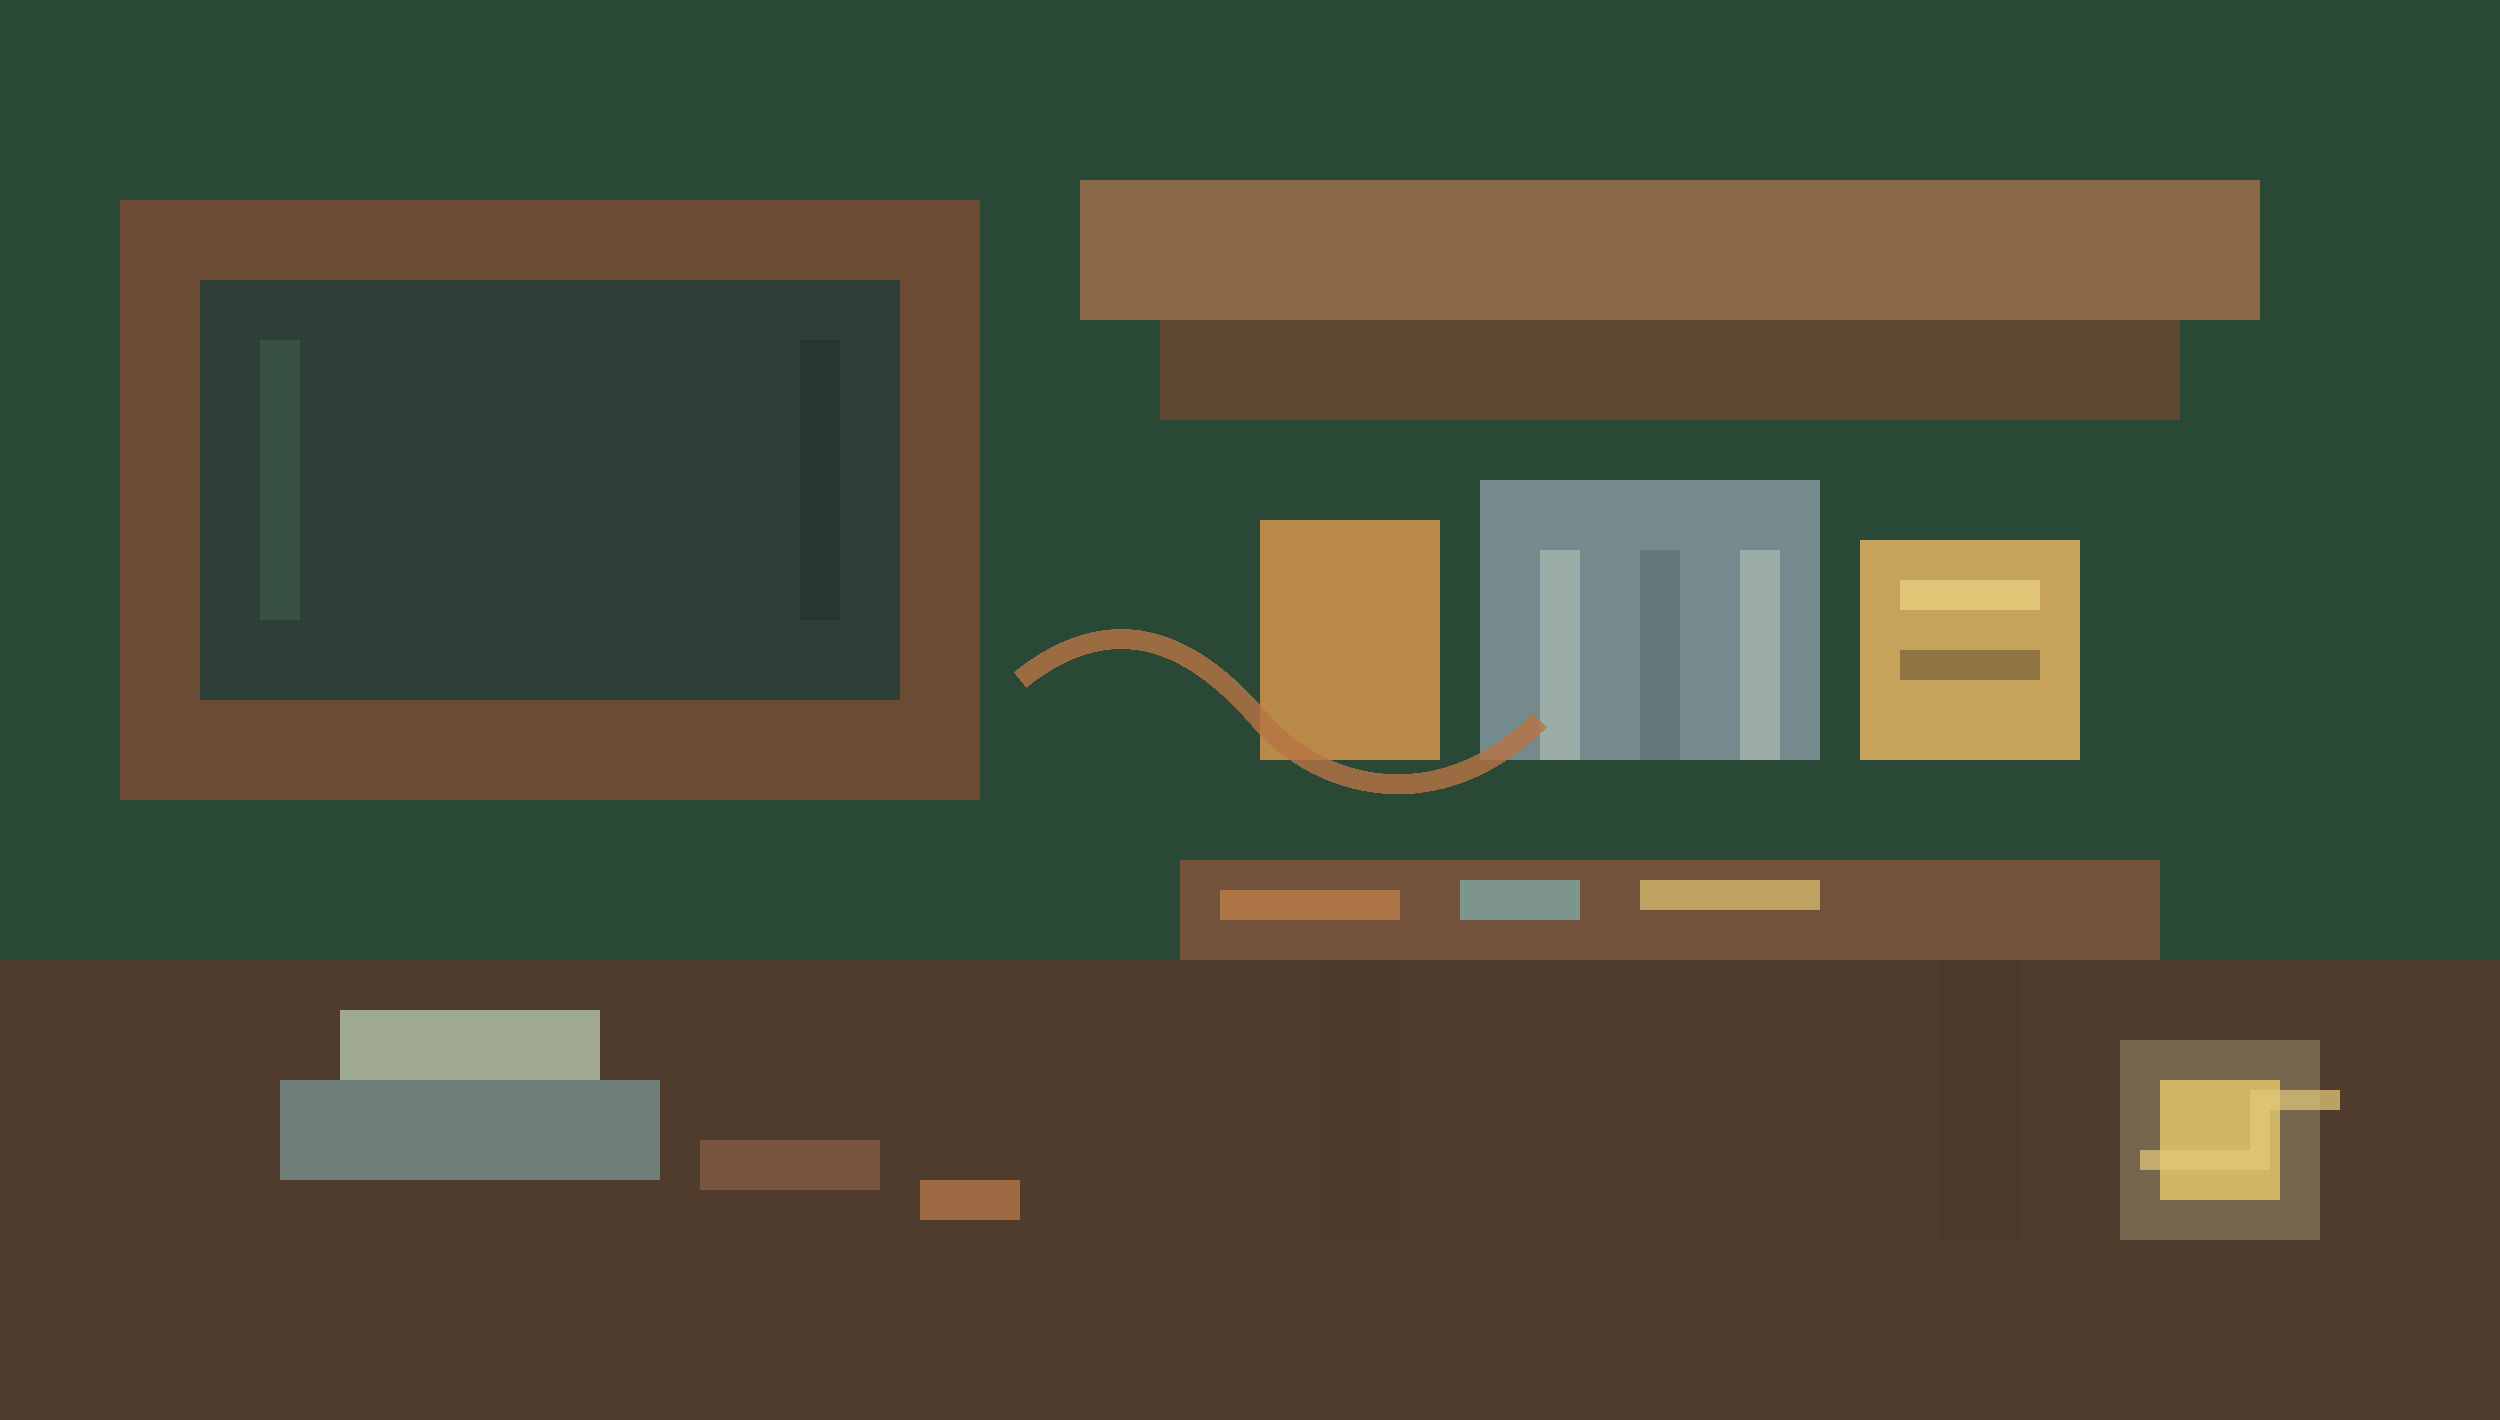
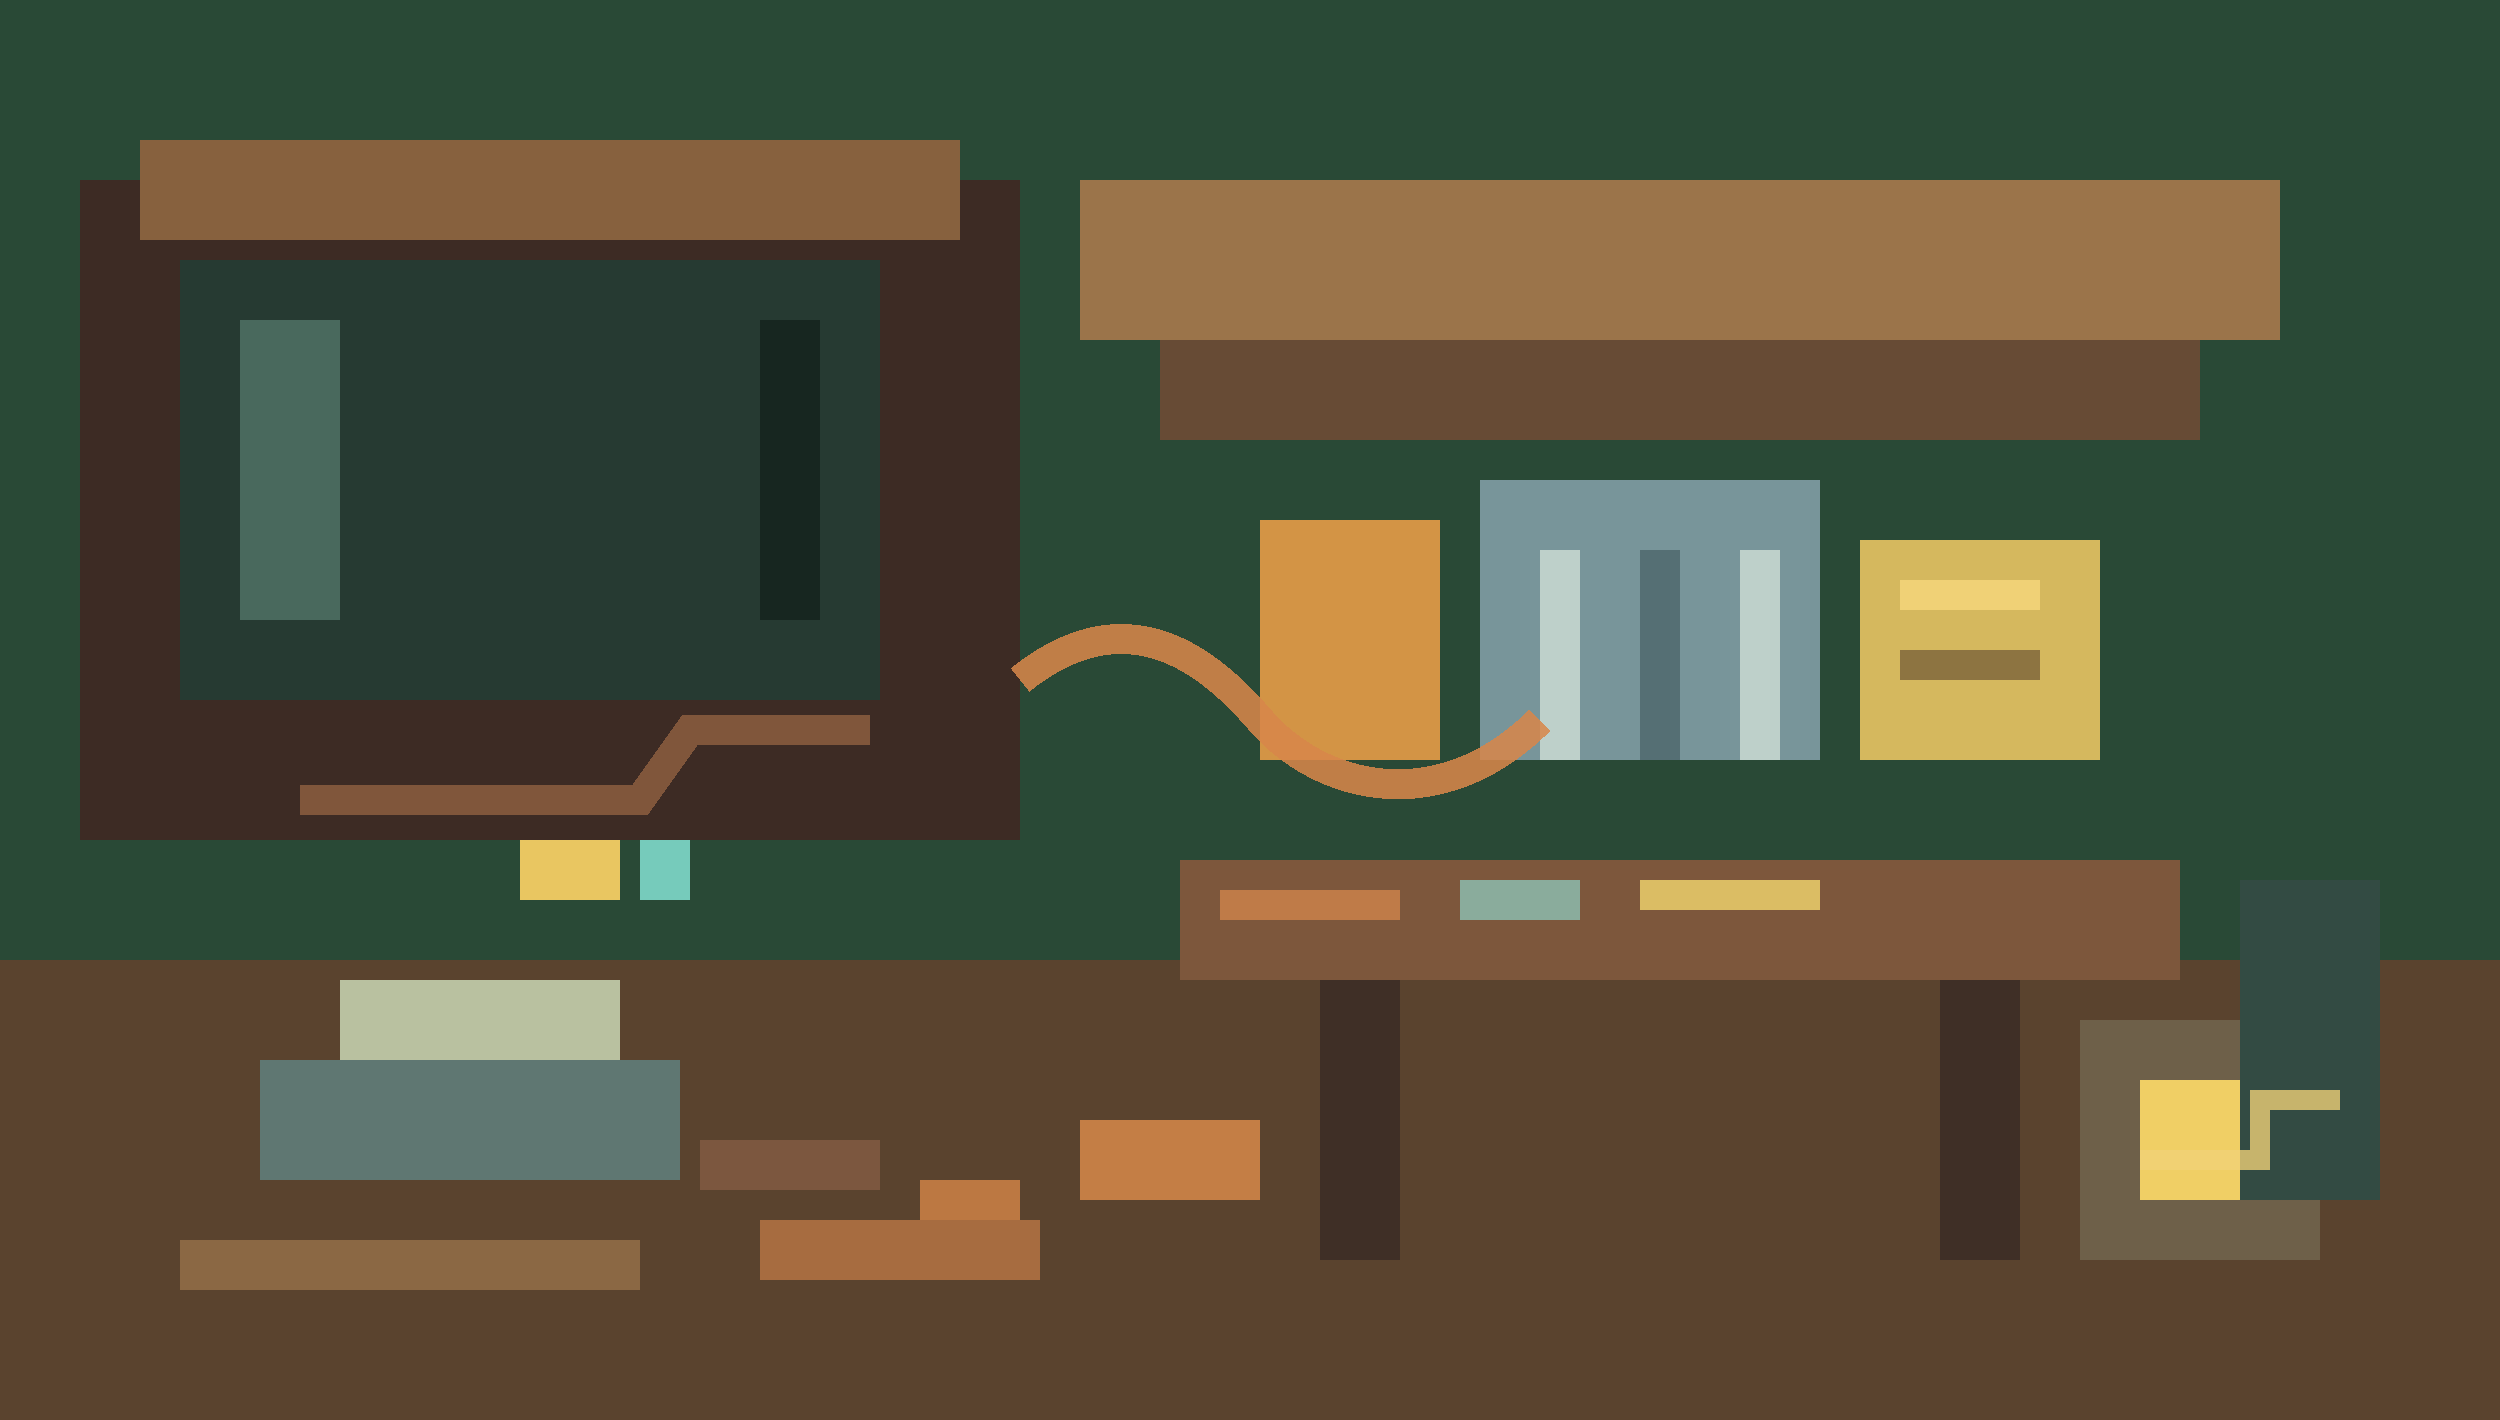
<svg xmlns="http://www.w3.org/2000/svg" width="250" height="142" viewBox="0 0 250 142" shape-rendering="crispEdges">
  <rect width="250" height="142" fill="#294936" />
-   <rect y="96" width="250" height="46" fill="#4f3c2d" />
-   <rect x="12" y="20" width="86" height="60" fill="#6b4b34" />
-   <rect x="20" y="28" width="70" height="42" fill="#2e3f37" />
-   <rect x="108" y="18" width="118" height="14" fill="#8a6a46" />
-   <rect x="116" y="32" width="102" height="10" fill="#5f4934" />
-   <rect x="126" y="52" width="18" height="24" fill="#b98a47" />
-   <rect x="148" y="48" width="34" height="28" fill="#748a8d" />
-   <rect x="186" y="54" width="22" height="22" fill="#c6a35b" />
-   <rect x="118" y="86" width="98" height="10" fill="#73523b" />
-   <rect x="132" y="96" width="8" height="28" fill="#4a392d" />
-   <rect x="194" y="96" width="8" height="28" fill="#4a392d" />
-   <rect x="28" y="108" width="38" height="10" fill="#6d7e76" />
-   <rect x="34" y="101" width="26" height="7" fill="#9ea98f" />
-   <rect x="212" y="104" width="20" height="20" fill="#75664d" />
-   <rect x="216" y="108" width="12" height="12" fill="#d0b667" />
-   <g opacity="0.92">
-     <rect x="26" y="34" width="4" height="28" fill="#385247" />
-     <rect x="80" y="34" width="4" height="28" fill="#24362f" />
-     <rect x="154" y="55" width="4" height="21" fill="#9fb0aa" />
-     <rect x="164" y="55" width="4" height="21" fill="#5f7578" />
-     <rect x="174" y="55" width="4" height="21" fill="#9fb0aa" />
-     <rect x="190" y="58" width="14" height="3" fill="#e2c978" />
+   <rect y="96" width="250" height="46" fill="#5a432e" />
+   <rect x="8" y="18" width="94" height="66" fill="#3d2b24" />
+   <rect x="14" y="14" width="82" height="10" fill="#87613e" />
+   <rect x="18" y="26" width="70" height="44" fill="#263a32" />
+   <rect x="24" y="32" width="10" height="30" fill="#49695d" />
+   <rect x="76" y="32" width="6" height="30" fill="#172620" />
+   <rect x="108" y="18" width="120" height="16" fill="#9b744a" />
+   <rect x="116" y="34" width="104" height="10" fill="#674b35" />
+   <rect x="126" y="52" width="18" height="24" fill="#d39445" />
+   <rect x="148" y="48" width="34" height="28" fill="#78959a" />
+   <rect x="186" y="54" width="24" height="22" fill="#d5b85e" />
+   <rect x="118" y="86" width="100" height="12" fill="#7d573c" />
+   <rect x="132" y="98" width="8" height="28" fill="#3f2f26" />
+   <rect x="194" y="98" width="8" height="28" fill="#3f2f26" />
+   <rect x="26" y="106" width="42" height="12" fill="#5f7772" />
+   <rect x="34" y="98" width="28" height="8" fill="#b9c1a0" />
+   <rect x="208" y="102" width="24" height="24" fill="#6e6049" />
+   <rect x="214" y="108" width="12" height="12" fill="#f0cf65" />
+   <rect x="18" y="124" width="46" height="5" fill="#8b6844" />
+   <rect x="76" y="122" width="28" height="6" fill="#a76c40" />
+   <rect x="108" y="112" width="18" height="8" fill="#c47e45" />
+   <rect x="224" y="88" width="14" height="32" fill="#334b43" />
+   <g opacity="0.96">
+     <rect x="154" y="55" width="4" height="21" fill="#c1d2cc" />
+     <rect x="164" y="55" width="4" height="21" fill="#536d72" />
+     <rect x="174" y="55" width="4" height="21" fill="#c1d2cc" />
+     <rect x="190" y="58" width="14" height="3" fill="#f1d277" />
    <rect x="190" y="65" width="14" height="3" fill="#8a713f" />
-     <rect x="122" y="89" width="18" height="3" fill="#b27745" />
-     <rect x="146" y="88" width="12" height="4" fill="#7e9b92" />
-     <rect x="164" y="88" width="18" height="3" fill="#c4aa63" />
+     <rect x="122" y="89" width="18" height="3" fill="#c27d49" />
+     <rect x="146" y="88" width="12" height="4" fill="#8ab0a0" />
+     <rect x="164" y="88" width="18" height="3" fill="#dfc266" />
    <rect x="70" y="114" width="18" height="5" fill="#7d5740" />
-     <rect x="92" y="118" width="10" height="4" fill="#a56d44" />
+     <rect x="92" y="118" width="10" height="4" fill="#c07a43" />
+     <rect x="52" y="84" width="10" height="6" fill="#f0cb63" />
+     <rect x="64" y="84" width="5" height="6" fill="#79d0c1" />
  </g>
-   <path d="M102 68 C112 60 120 65 126 72 S144 82 154 72" fill="none" stroke="#b87345" stroke-width="2" opacity="0.8" />
-   <path d="M214 116 h12 v-6 h8" fill="none" stroke="#e2c978" stroke-width="2" opacity="0.72" />
+   <path d="M102 68 C112 60 120 65 126 72 S144 82 154 72" fill="none" stroke="#d8874a" stroke-width="3" opacity="0.86" />
+   <path d="M214 116 h12 v-6 h8" fill="none" stroke="#f1d277" stroke-width="2" opacity="0.78" />
+   <path d="M30 80 h34 l5 -7 h18" fill="none" stroke="#a06a46" stroke-width="3" opacity="0.68" />
</svg>
